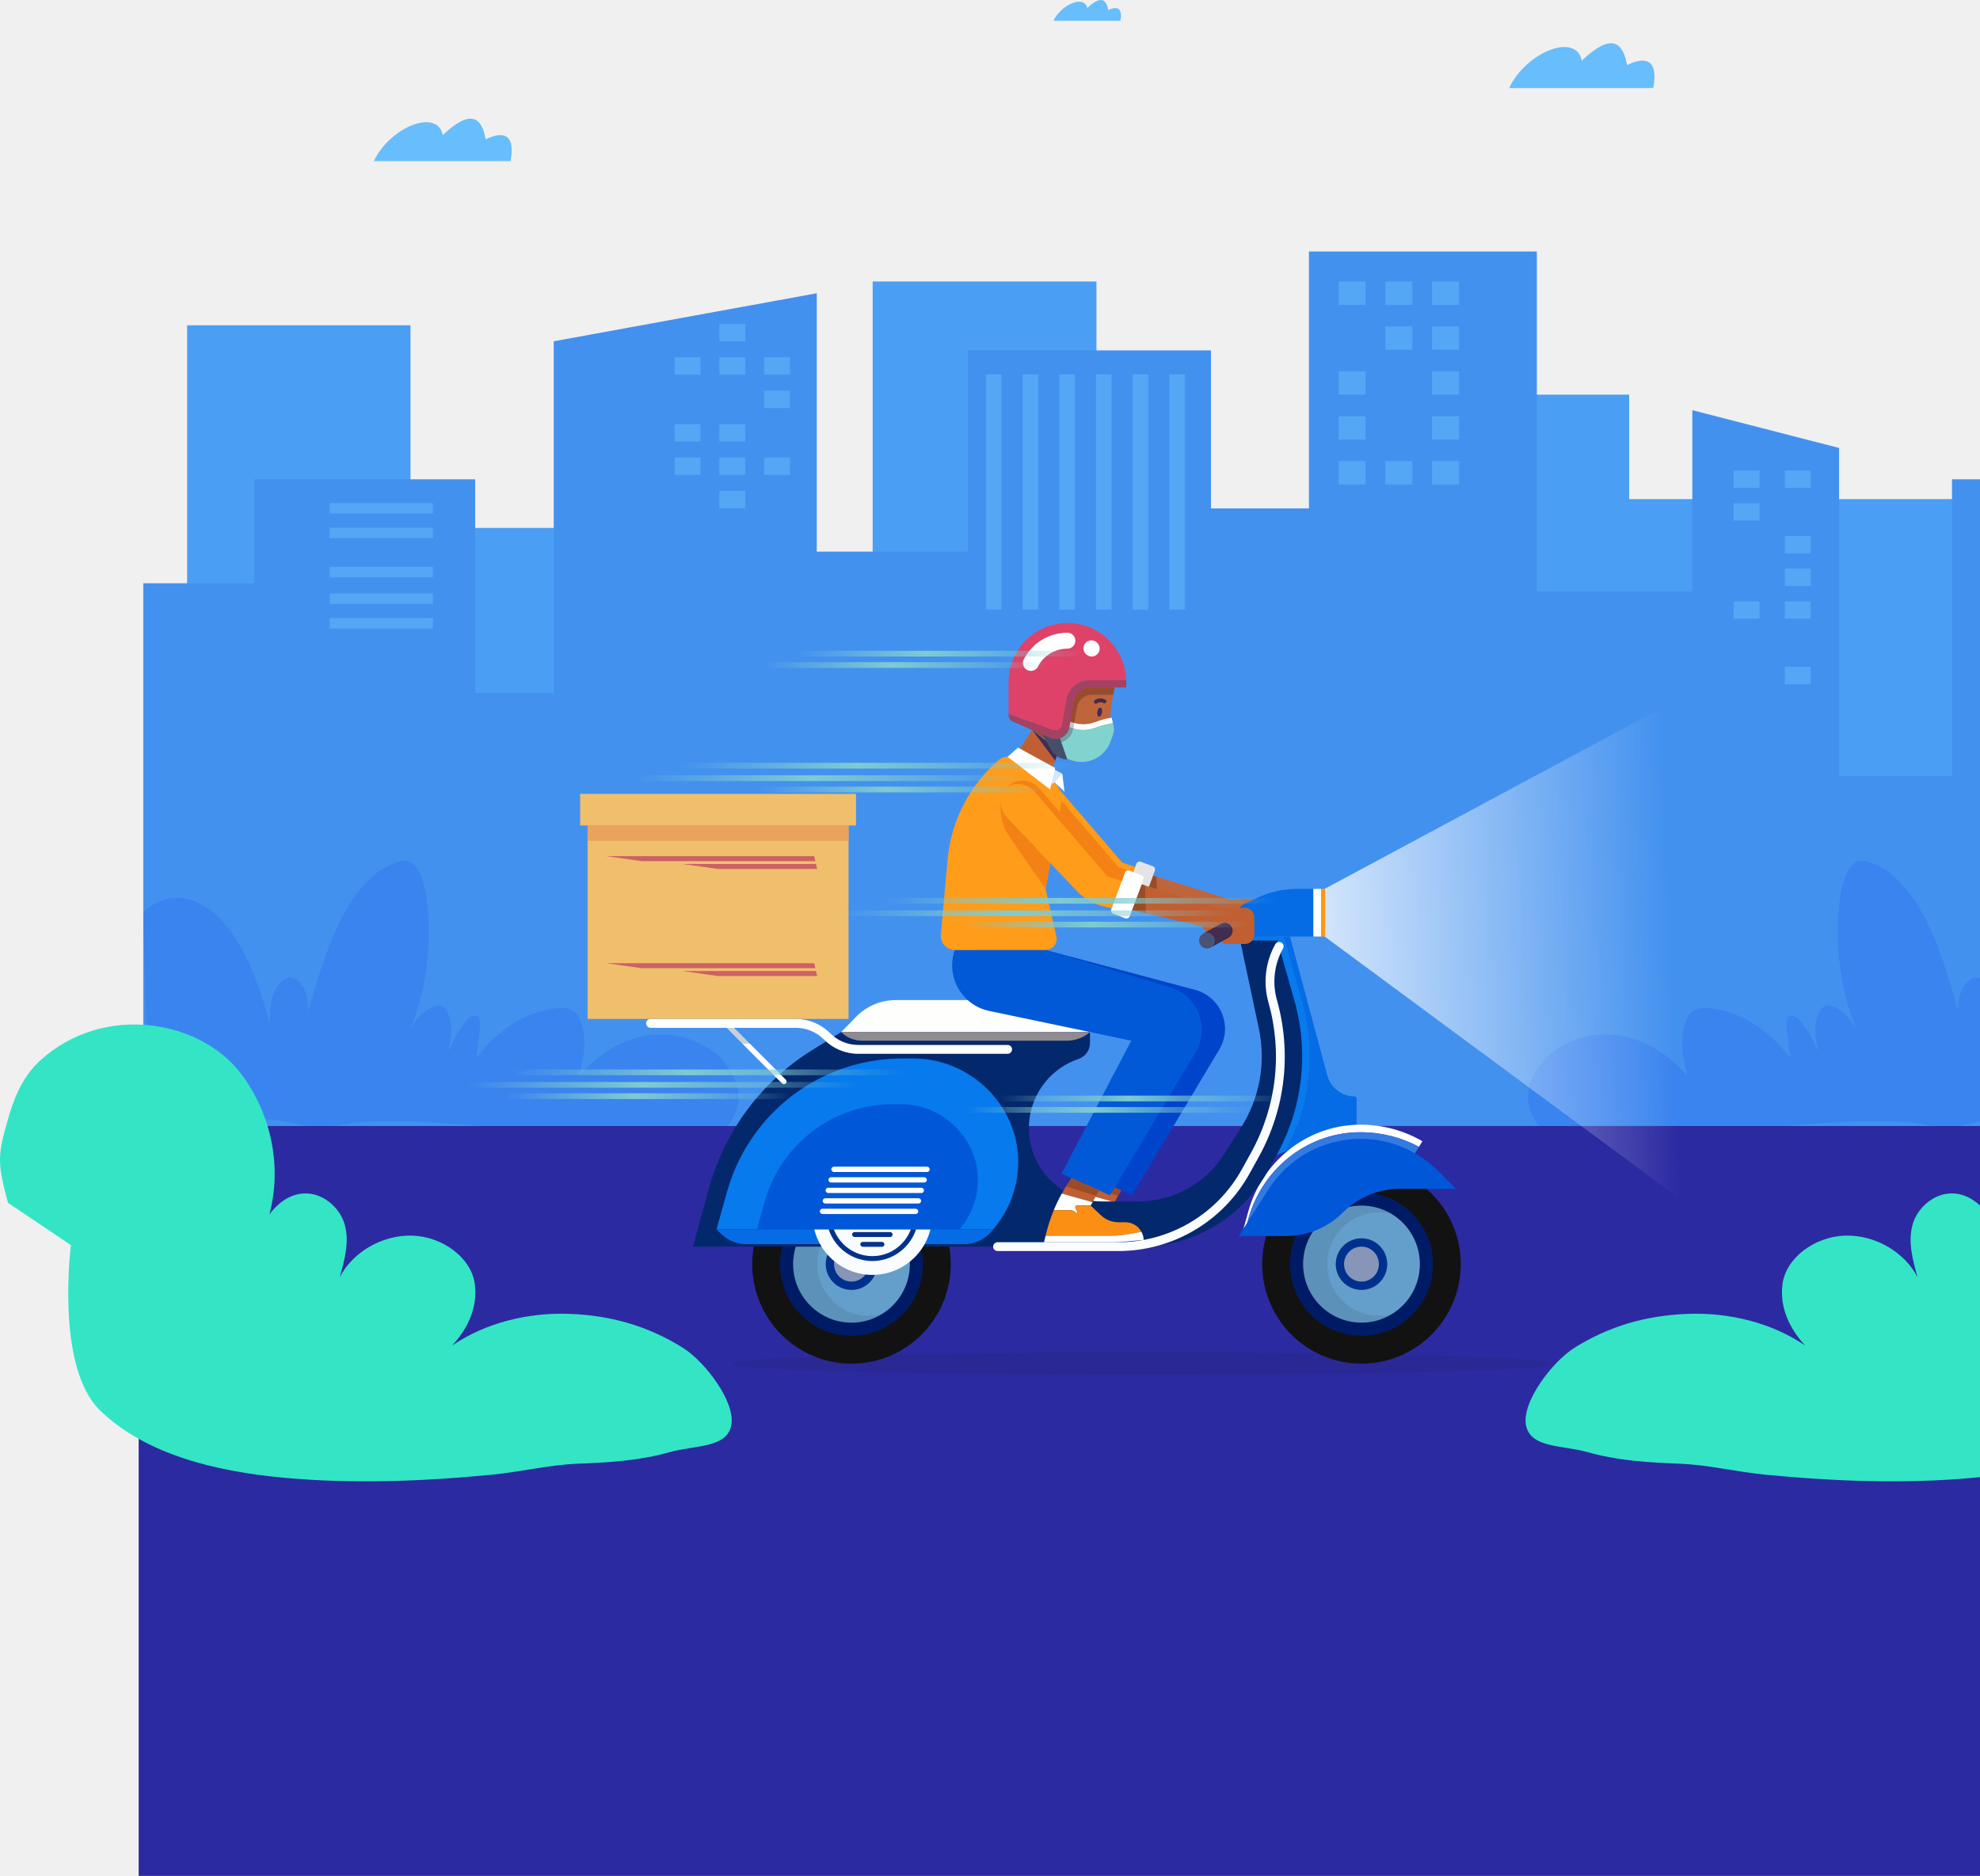
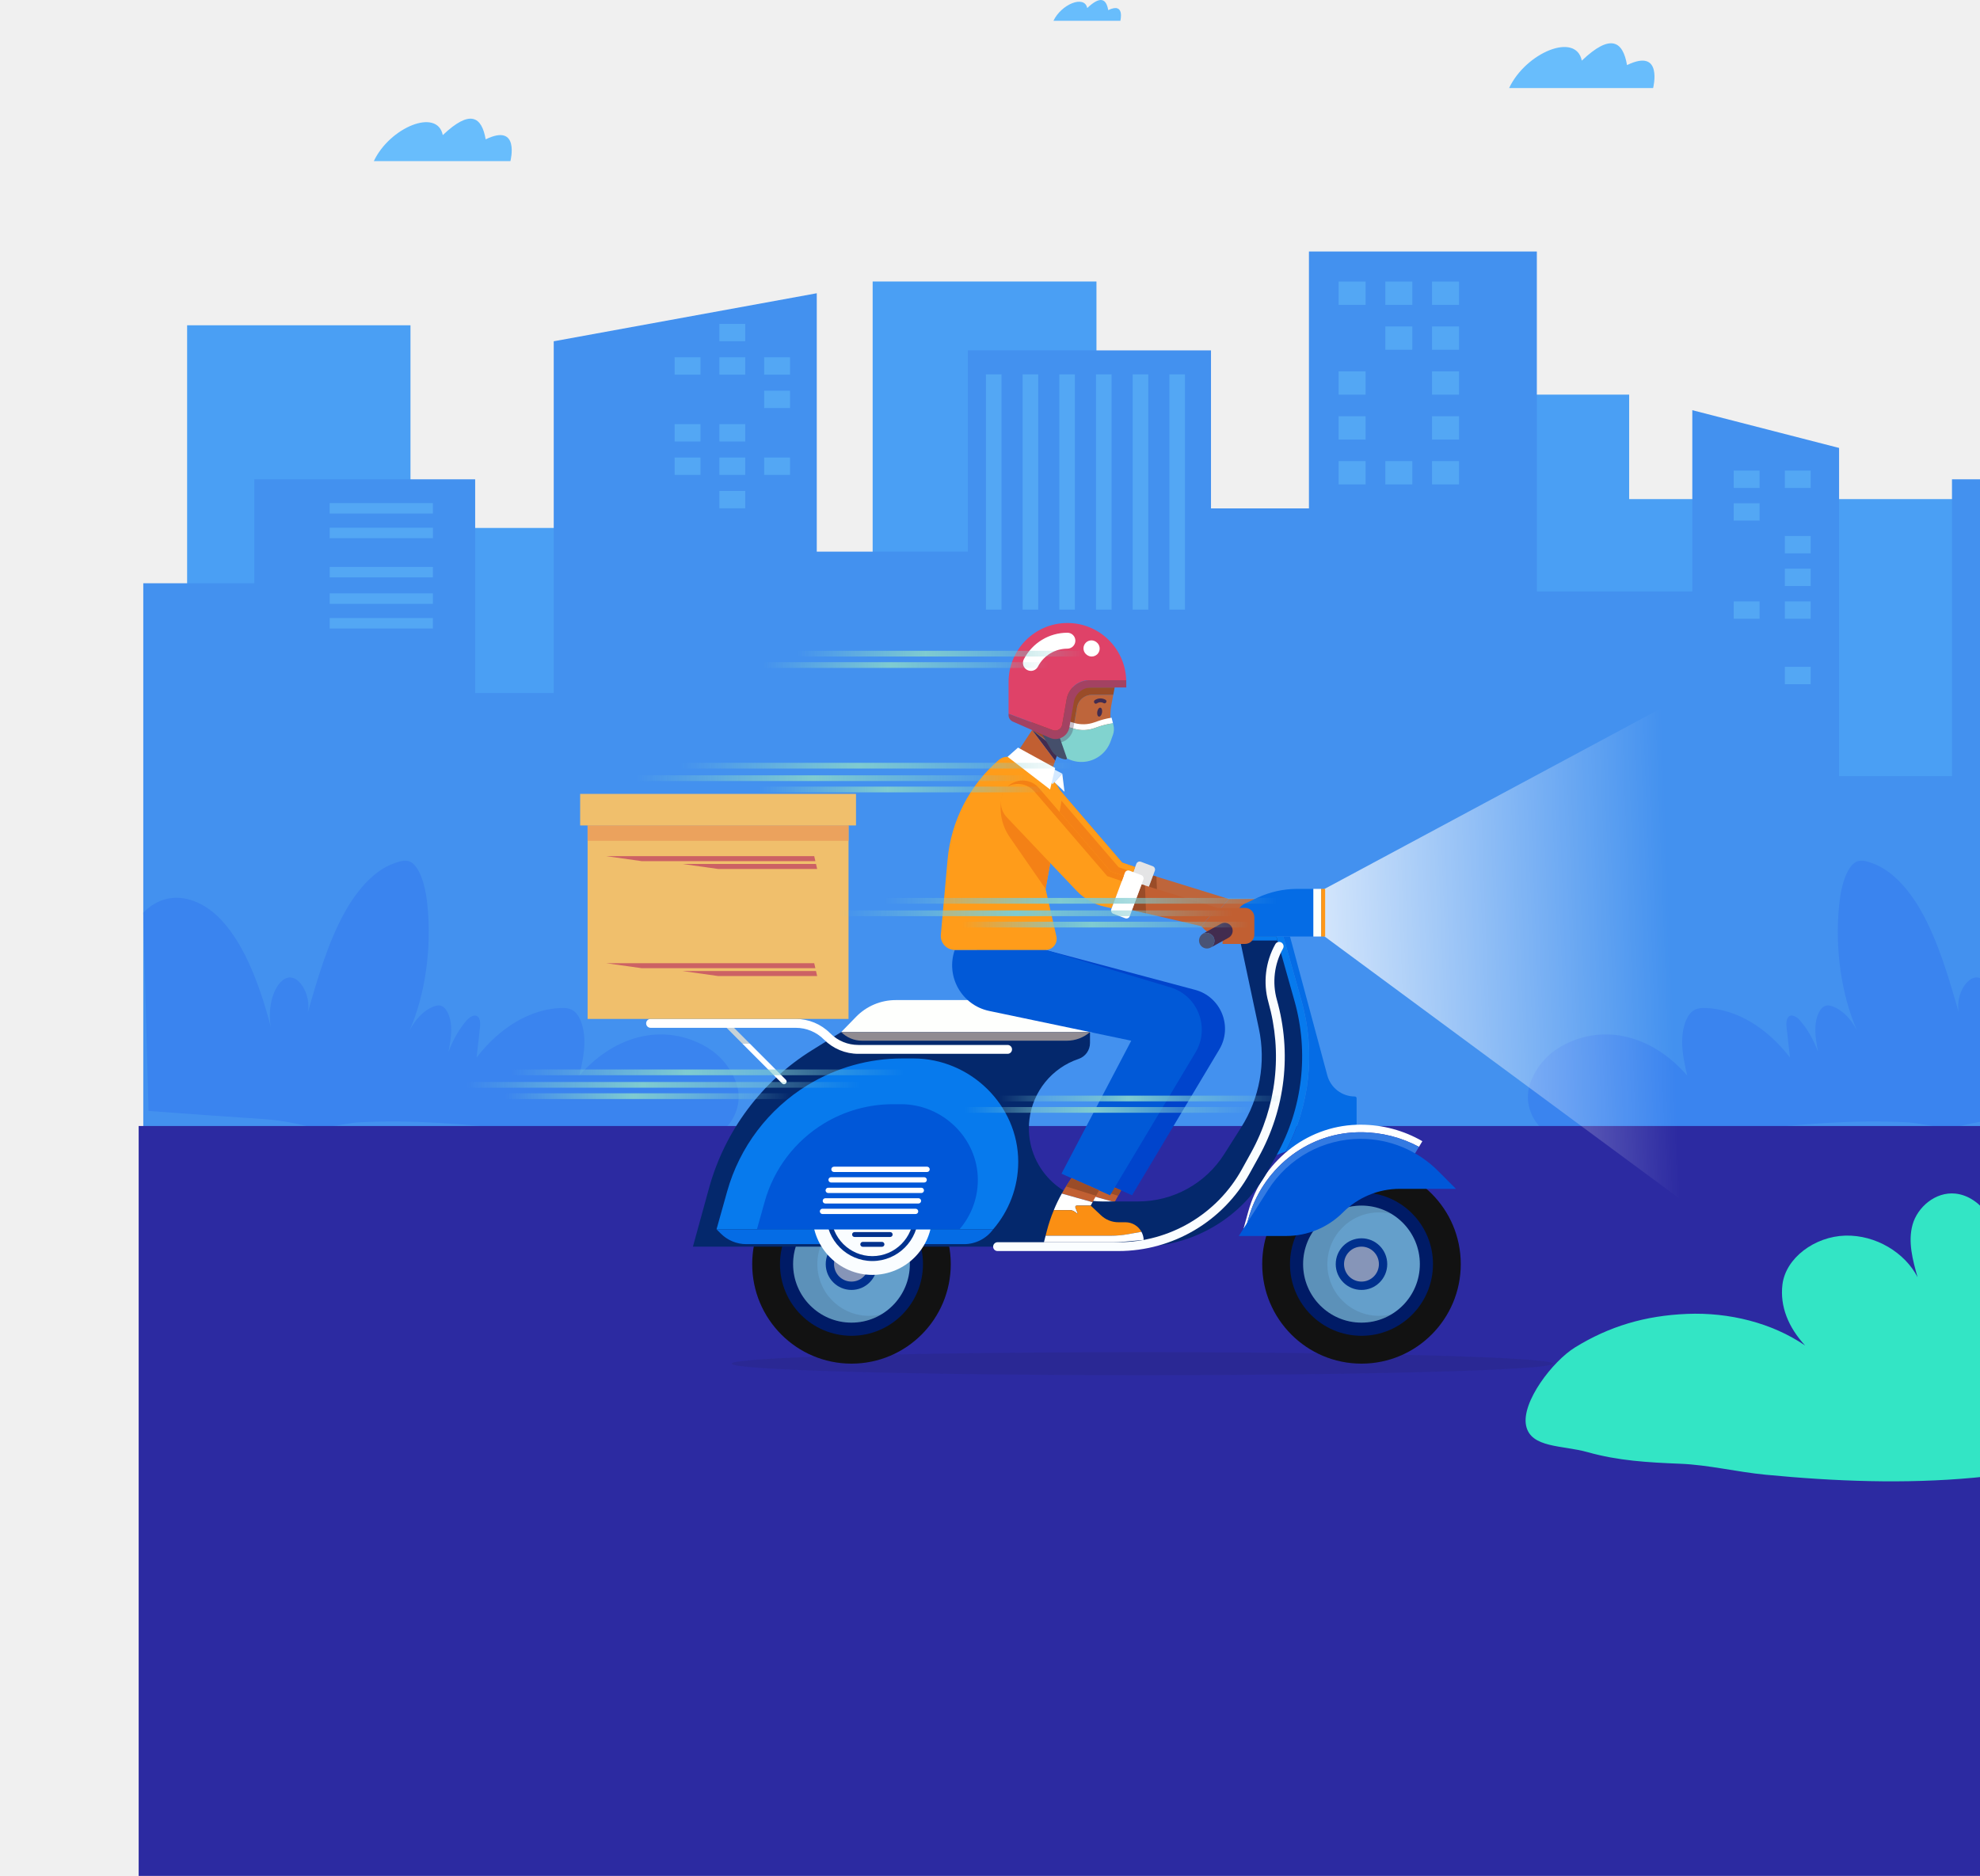
<svg xmlns="http://www.w3.org/2000/svg" width="858" height="813" viewBox="0 0 858 813" fill="none">
  <path d="M81.088 140.972H177.874V347.803H81.088V140.972ZM165.115 228.806H292.347V390.283H165.115V228.806ZM705.97 216.307V171.027H594.009V354.936H700.873V437H873.088V216.307H705.97ZM378.152 333.611H475.13V122H378.152V333.611Z" fill="#4A9FF4" />
  <path d="M845.859 207.736V336.349H796.936V194.132L733.334 177.774V256.322H665.966V109H567.206V220.34H524.762V151.864H419.396V239.081H353.932V127.092L239.949 147.907V300.335H205.909V207.736H110.202V252.77H62.088V490H927.088V279.062V207.736H845.859Z" fill="#4391EF" />
  <path d="M342.334 154.849H331.129V162.367H342.334V154.849Z" fill="#53A7F4" />
  <path d="M342.334 169.331H331.129V176.849H342.334V169.331Z" fill="#53A7F4" />
  <path d="M342.334 198.295H331.129V205.812H342.334V198.295Z" fill="#53A7F4" />
  <path d="M322.944 140.367H311.739V147.884H322.944V140.367Z" fill="#53A7F4" />
  <path d="M322.944 154.849H311.739V162.367H322.944V154.849Z" fill="#53A7F4" />
  <path d="M322.944 183.813H311.739V191.331H322.944V183.813Z" fill="#53A7F4" />
  <path d="M784.635 203.941H773.43V211.459H784.635V203.941Z" fill="#53A7F4" />
  <path d="M784.635 232.299H773.43V239.817H784.635V232.299Z" fill="#53A7F4" />
  <path d="M784.635 246.473H773.43V253.99H784.635V246.473Z" fill="#53A7F4" />
  <path d="M784.635 260.647H773.43V268.164H784.635V260.647Z" fill="#53A7F4" />
  <path d="M784.635 289.004H773.43V296.522H784.635V289.004Z" fill="#53A7F4" />
  <path d="M762.48 203.941H751.275V211.459H762.48V203.941Z" fill="#53A7F4" />
  <path d="M762.48 218.115H751.275V225.632H762.48V218.115Z" fill="#53A7F4" />
  <path d="M762.48 260.647H751.275V268.164H762.48V260.647Z" fill="#53A7F4" />
  <path d="M322.944 198.295H311.739V205.812H322.944V198.295Z" fill="#53A7F4" />
  <path d="M322.944 212.777H311.739V220.295H322.944V212.777Z" fill="#53A7F4" />
  <path d="M303.542 154.849H292.337V162.367H303.542V154.849Z" fill="#53A7F4" />
  <path d="M303.542 183.813H292.337V191.331H303.542V183.813Z" fill="#53A7F4" />
  <path d="M303.542 198.295H292.337V205.812H303.542V198.295Z" fill="#53A7F4" />
  <path d="M632.241 122.025H620.557V132.127H632.241V122.025Z" fill="#53A7F4" />
  <path d="M632.241 141.484H620.557V151.585H632.241V141.484Z" fill="#53A7F4" />
  <path d="M632.241 160.931H620.557V171.032H632.241V160.931Z" fill="#53A7F4" />
  <path d="M632.241 180.389H620.557V190.491H632.241V180.389Z" fill="#53A7F4" />
  <path d="M632.241 199.837H620.557V209.938H632.241V199.837Z" fill="#53A7F4" />
  <path d="M611.999 122.025H600.316V132.127H611.999V122.025Z" fill="#53A7F4" />
  <path d="M611.999 141.484H600.316V151.585H611.999V141.484Z" fill="#53A7F4" />
  <path d="M611.999 199.837H600.316V209.938H611.999V199.837Z" fill="#53A7F4" />
  <path d="M591.758 122.025H580.075V132.127H591.758V122.025Z" fill="#53A7F4" />
  <path d="M591.758 160.931H580.075V171.032H591.758V160.931Z" fill="#53A7F4" />
  <path d="M591.758 180.389H580.075V190.491H591.758V180.389Z" fill="#53A7F4" />
  <path d="M591.758 199.837H580.075V209.938H591.758V199.837Z" fill="#53A7F4" />
  <path d="M433.973 162.25H427.233V264.198H433.973V162.25Z" fill="#53A7F4" />
  <path d="M449.888 162.25H443.137V264.198H449.888V162.25Z" fill="#53A7F4" />
  <path d="M187.596 222.565V218.036H142.861V222.565H187.596Z" fill="#53A7F4" />
  <path d="M187.6 233.245V228.715H142.865V233.245H187.6Z" fill="#53A7F4" />
  <path d="M187.595 261.704V257.174H142.86V261.704H187.595Z" fill="#53A7F4" />
  <path d="M187.603 250.228V245.699H142.867V250.228H187.603Z" fill="#53A7F4" />
  <path d="M187.599 272.383V267.854H142.864V272.383H187.599Z" fill="#53A7F4" />
  <path d="M465.77 162.25H459.03V264.198H465.77V162.25Z" fill="#53A7F4" />
  <path d="M481.675 162.25H474.935V264.198H481.675V162.25Z" fill="#53A7F4" />
  <path d="M497.578 162.25H490.838V264.198H497.578V162.25Z" fill="#53A7F4" />
  <path d="M513.482 162.25H506.742V264.198H513.482V162.25Z" fill="#53A7F4" />
  <path d="M920.087 395.574C909.948 385.03 895.844 388.175 885.885 399.124C875.915 410.073 869.464 427.397 864.798 445.137C866.488 436.512 863.373 425.606 857.783 423.815C852.192 422.034 846.4 432.802 849.301 440.584C844.71 424.444 839.969 408.047 832.508 394.859C826.971 385.062 819.669 377.087 811.485 374.177C807.744 372.844 804.545 371.736 801.547 376.192C798.848 380.2 797.551 386.49 796.977 392.119C795.043 410.904 797.849 430.808 804.64 446.512C802.026 441.437 798.337 437.77 794.32 436.224C793.172 435.787 791.971 435.52 790.823 435.979C788.464 436.928 786.965 440.819 786.699 444.646C786.433 448.473 787.156 452.29 787.868 455.968C785.849 450.552 783.128 445.819 779.908 442.141C778.186 440.179 775.305 438.911 774.349 441.896C773.966 443.1 774.104 444.529 774.253 445.862C774.721 450.019 775.189 454.177 775.656 458.324C765.442 445.105 752.433 437.429 739.253 436.864C737.213 436.778 735.087 436.885 733.28 438.367C730.41 440.723 728.965 446.139 728.933 451.256C728.901 456.373 730.017 461.32 731.123 466.128C716.646 449.572 697.345 444.092 680.137 451.65C674.356 454.188 668.627 458.335 664.769 465.606C663.44 468.111 662.324 471.075 662.122 474.337C661.708 480.926 665.077 486.704 668.776 489.774C674.749 494.721 681.764 495.03 688.502 494.998C734.534 494.785 780.354 483.9 826.429 486.405C833.635 486.8 841.936 489.849 849.046 488.09C855.572 486.48 861.769 485.393 868.465 484.955C884.918 483.879 901.371 482.717 917.813 481.469" fill="#3A84EF" />
  <path d="M62.088 395.574C72.228 385.03 86.332 388.175 96.29 399.124C106.26 410.073 112.712 427.397 117.378 445.137C115.688 436.512 118.802 425.606 124.392 423.815C129.983 422.034 135.776 432.802 132.874 440.584C137.465 424.444 142.206 408.047 149.667 394.859C155.205 385.062 162.506 377.087 170.69 374.177C174.432 372.844 177.631 371.736 180.628 376.192C183.328 380.2 184.624 386.49 185.198 392.119C187.133 410.904 184.327 430.808 177.535 446.512C180.15 441.437 183.838 437.77 187.855 436.224C189.003 435.787 190.204 435.52 191.352 435.979C193.712 436.928 195.21 440.819 195.476 444.646C195.742 448.473 195.019 452.29 194.307 455.968C196.326 450.552 199.047 445.819 202.268 442.141C203.99 440.179 206.87 438.911 207.826 441.896C208.209 443.1 208.071 444.529 207.922 445.862C207.454 450.019 206.987 454.177 206.519 458.324C216.733 445.105 229.742 437.429 242.922 436.864C244.963 436.778 247.088 436.885 248.895 438.367C251.765 440.723 253.21 446.139 253.242 451.256C253.274 456.373 252.158 461.32 251.053 466.128C265.529 449.572 284.83 444.092 302.038 451.65C307.82 454.188 313.549 458.335 317.407 465.606C318.735 468.111 319.851 471.075 320.053 474.337C320.468 480.926 317.098 486.704 313.4 489.774C307.427 494.721 300.412 495.03 293.673 494.998C247.641 494.785 201.821 483.9 155.747 486.405C148.54 486.8 140.24 489.849 133.129 488.09C126.603 486.48 120.407 485.393 113.711 484.955C97.258 483.879 80.805 482.717 64.362 481.469" fill="#3A84EF" />
  <path d="M925.088 488H60.088V813H925.088V488Z" fill="#2C2AA1" />
  <path d="M974.738 521.272C979.2 503.406 979.391 500.923 974.175 483.215C971.657 474.668 967.854 466.131 960.896 459.75C933.083 434.245 890.673 442.232 873.388 465.772C860.417 483.427 855.987 505.762 861.405 526.227C858.101 521.843 853.267 517.891 847.318 517.289C838.606 516.401 830.851 523.279 828.779 530.76C826.708 538.24 828.833 546.069 830.947 553.539C825.529 542.931 812.855 535.144 799.617 535.504C786.38 535.874 773.791 545.171 772.389 556.73C771.252 566.101 774.917 575.219 782.226 583.133C767.874 573.307 749.272 568.69 731.084 569.429C712.896 570.169 697.343 574.786 682.459 583.988C672.824 589.947 659.236 607.634 661.297 617.808C663.294 627.666 677.105 626.282 687.962 629.346C701.284 633.107 714.277 633.815 728.099 634.375C740.284 634.861 752.671 637.925 764.995 639.119C794.996 642.014 825.348 643.208 855.424 640.419C884.586 637.714 915.065 630.392 934.751 611.332C954.341 592.356 959.546 562.932 947.425 539.635" fill="#33E5C5" />
-   <path d="M3.437 521.272C-1.254 503.418 -1.217 500.923 4 483.215C6.517 474.668 10.321 466.131 17.279 459.75C45.092 434.245 87.502 442.232 104.787 465.772C117.758 483.427 122.188 505.762 116.77 526.227C120.074 521.843 124.908 517.891 130.857 517.289C139.569 516.401 147.324 523.279 149.395 530.76C151.467 538.24 149.342 546.069 147.228 553.539C152.646 542.931 165.32 535.145 178.557 535.504C191.795 535.874 204.384 545.171 205.786 556.73C206.923 566.101 203.257 575.219 195.948 583.133C210.301 573.307 228.903 568.69 247.091 569.429C265.279 570.169 280.832 574.786 295.715 583.988C305.351 589.947 318.939 607.634 316.878 617.808C314.881 627.666 301.07 626.282 290.212 629.346C276.89 633.107 263.898 633.815 250.076 634.375C237.891 634.861 225.504 637.925 213.18 639.119C183.179 642.014 152.827 643.208 122.751 640.419C93.589 637.714 63.11 630.392 43.424 611.332C23.834 592.356 30.75 539.635 30.75 539.635" fill="#33E5C5" />
  <path d="M744 294L573.5 385.5V405.5L738 527L744 294Z" fill="url(#paint0_linear_1_31)" />
  <ellipse cx="495" cy="591" rx="178" ry="5" fill="#1F1F1F" fill-opacity="0.09" />
  <path d="M532.457 389.616H544.463C546.702 389.616 548.508 391.436 548.508 393.671V401.195C548.508 403.44 546.693 405.25 544.463 405.25H534.746V402.258C531.821 402.258 529.006 401.093 526.937 399.019L525.479 397.557L532.457 389.616Z" fill="#BE653B" />
  <path d="M532.457 389.616L525.479 397.548L495.506 390.568L499.652 379.448L532.457 389.616Z" fill="#BE653B" />
  <path d="M499.652 379.448L501.119 379.899L501.585 391.98L495.506 390.568L499.652 379.448Z" fill="#9A4C28" />
  <path d="M442.259 336.439C446.21 333.328 451.908 333.889 455.189 337.698L486.281 373.863L491.902 375.759L486.679 389.761L483.729 389.123C479.065 388.111 474.809 385.714 471.519 382.245L441.25 350.356C437.426 346.335 437.892 339.874 442.259 336.439Z" fill="#F48116" />
  <path d="M486.51 390.211L486.68 389.769L491.903 375.767L492.42 374.382C492.717 373.591 493.598 373.183 494.387 373.48L499.525 375.41C500.314 375.708 500.721 376.592 500.424 377.383L500.008 378.505L495.125 391.597L494.523 393.212C494.226 394.003 493.344 394.411 492.556 394.114L487.417 392.184C486.62 391.886 486.213 391.002 486.51 390.211Z" fill="#E4E4E5" />
  <path d="M453.222 339.211C450.33 335.844 445.497 334.943 441.597 337.026C441.809 336.822 442.03 336.626 442.267 336.439C446.218 333.328 451.916 333.889 455.197 337.698L486.289 373.863L491.911 375.759L491.072 378.003L484.763 375.869L453.222 339.211Z" fill="#FF9C1A" />
  <path d="M453.078 411.695L517.882 428.987C529.083 431.979 534.314 444.893 528.345 454.865L490.572 518.023L469.535 508.663L499.763 451.031L438.206 438.134C426.302 435.635 419.281 423.223 423.275 411.703H453.078V411.695Z" fill="#0044CC" />
  <path d="M472.266 512.973L473.843 510.576L485.798 515.889L482.983 521.024L469.663 517.275C470.477 515.813 471.341 514.376 472.266 512.973Z" fill="#C15F32" />
  <path d="M475.555 523.311L476.666 526.15L475.182 525.105C474.597 524.688 473.894 524.467 473.173 524.467H466.195C467.212 522.002 468.365 519.604 469.671 517.275L482.991 521.024L482.177 522.495H476.107C475.683 522.495 475.394 522.92 475.555 523.311Z" fill="white" />
  <path d="M490.869 535.553H462.634L463.151 533.555C463.948 530.452 464.974 527.426 466.195 524.476H473.173C473.894 524.476 474.598 524.697 475.183 525.113L476.666 526.159L475.556 523.319C475.403 522.928 475.691 522.503 476.115 522.503H482.186L486.671 526.729C488.706 528.641 491.386 529.713 494.175 529.713H497.236C500.229 529.713 502.841 531.387 504.189 533.861L498.364 534.898C495.88 535.332 493.378 535.553 490.869 535.553Z" fill="#422C4F" />
  <path d="M490.868 535.553C493.378 535.553 495.879 535.332 498.355 534.89L504.18 533.853C504.748 534.898 505.096 536.097 505.147 537.364L496.252 538.172C494.845 538.299 493.437 538.367 492.021 538.367H461.921L462.642 535.553H490.868Z" fill="white" />
  <path d="M473.843 510.576L485.798 515.889L484.501 518.244L471.494 514.18L473.843 510.576Z" fill="#9A4C28" />
  <path d="M553.069 405.871H556.13L564.007 433.799C570.171 455.664 567.67 479.044 557.08 499.082L553.239 500.535L553.069 405.871Z" fill="#077AED" />
  <path d="M564.007 433.807L556.13 405.88H558.996L575.157 466.028C576.615 471.443 581.508 475.209 587.104 475.209C587.528 475.209 587.867 475.549 587.867 475.975V487.452L557.072 499.09C567.67 479.052 570.171 455.664 564.007 433.807Z" fill="#056CE5" />
  <path d="M589.978 590.991C613.738 590.991 633 571.679 633 547.855C633 524.031 613.738 504.718 589.978 504.718C566.218 504.718 546.956 524.031 546.956 547.855C546.956 571.679 566.218 590.991 589.978 590.991Z" fill="#121212" />
  <path d="M589.978 578.919C607.089 578.919 620.96 565.011 620.96 547.855C620.96 530.698 607.089 516.79 589.978 516.79C572.867 516.79 558.996 530.698 558.996 547.855C558.996 565.011 572.867 578.919 589.978 578.919Z" fill="#001B66" />
  <path d="M589.978 573.215C603.947 573.215 615.271 561.861 615.271 547.855C615.271 533.849 603.947 522.495 589.978 522.495C576.009 522.495 564.686 533.849 564.686 547.855C564.686 561.861 576.009 573.215 589.978 573.215Z" fill="#649FCB" />
  <path d="M589.978 522.495C594.752 522.495 599.22 523.821 603.036 526.133C601.28 525.691 599.432 525.445 597.541 525.445C585.196 525.445 575.191 535.477 575.191 547.855C575.191 560.233 585.196 570.265 597.541 570.265C599.441 570.265 601.28 570.027 603.036 569.576C599.229 571.88 594.76 573.215 589.978 573.215C576.005 573.215 564.686 561.857 564.686 547.855C564.677 533.853 576.005 522.495 589.978 522.495Z" fill="#171819" fill-opacity="0.1" />
  <path d="M589.978 559.043C596.141 559.043 601.136 554.034 601.136 547.855C601.136 541.676 596.141 536.667 589.978 536.667C583.816 536.667 578.82 541.676 578.82 547.855C578.82 554.034 583.816 559.043 589.978 559.043Z" fill="#00308D" />
  <path d="M595.313 553.211C598.264 550.253 598.264 545.456 595.313 542.498C592.363 539.54 587.58 539.54 584.63 542.498C581.679 545.456 581.679 550.253 584.63 553.211C587.58 556.169 592.363 556.169 595.313 553.211Z" fill="#8695B8" />
  <path d="M368.976 590.991C392.736 590.991 411.998 571.679 411.998 547.855C411.998 524.031 392.736 504.718 368.976 504.718C345.216 504.718 325.954 524.031 325.954 547.855C325.954 571.679 345.216 590.991 368.976 590.991Z" fill="#121212" />
  <path d="M368.976 578.919C386.087 578.919 399.958 565.011 399.958 547.855C399.958 530.698 386.087 516.79 368.976 516.79C351.865 516.79 337.994 530.698 337.994 547.855C337.994 565.011 351.865 578.919 368.976 578.919Z" fill="#001B66" />
  <path d="M368.976 573.215C382.945 573.215 394.269 561.861 394.269 547.855C394.269 533.849 382.945 522.495 368.976 522.495C355.007 522.495 343.684 533.849 343.684 547.855C343.684 561.861 355.007 573.215 368.976 573.215Z" fill="#649FCB" />
  <path d="M368.976 522.495C373.75 522.495 378.218 523.821 382.034 526.133C380.278 525.691 378.43 525.445 376.539 525.445C364.194 525.445 354.189 535.477 354.189 547.855C354.189 560.233 364.194 570.265 376.539 570.265C378.439 570.265 380.278 570.027 382.034 569.576C378.227 571.88 373.758 573.215 368.976 573.215C355.003 573.215 343.684 561.857 343.684 547.855C343.675 533.853 355.003 522.495 368.976 522.495Z" fill="#171819" fill-opacity="0.1" />
  <path d="M368.976 559.043C375.139 559.043 380.134 554.034 380.134 547.855C380.134 541.676 375.139 536.667 368.976 536.667C362.814 536.667 357.818 541.676 357.818 547.855C357.818 554.034 362.814 559.043 368.976 559.043Z" fill="#00308D" />
  <path d="M374.313 553.209C377.263 550.251 377.263 545.455 374.313 542.497C371.363 539.539 366.579 539.539 363.629 542.497C360.679 545.455 360.679 550.251 363.629 553.209C366.579 556.167 371.363 556.167 374.313 553.209Z" fill="#8695B8" />
  <path d="M587.901 490.725C565.737 491.422 546.786 506.98 540.894 528.403L539.935 531.889L538.893 532.399L540.894 525.139C546.786 503.707 565.745 488.157 587.901 487.46C588.469 487.443 589.045 487.435 589.622 487.435C599.161 487.435 608.309 489.926 616.356 494.584L614.889 497.033C607.207 492.901 598.584 490.699 589.622 490.699C589.045 490.691 588.477 490.699 587.901 490.725Z" fill="white" />
  <path d="M583.856 510.244L539.936 531.889L540.894 528.403C546.786 506.971 565.745 491.422 587.901 490.725C588.469 490.708 589.045 490.699 589.622 490.699C598.584 490.699 607.207 492.901 614.889 497.033L607.004 510.244H583.856Z" fill="#337AE2" />
  <path d="M536.815 535.664H557.343C566.568 535.664 575.42 531.991 581.949 525.445C588.477 518.899 597.329 515.226 606.554 515.226H630.897L623.198 507.507C614.296 498.58 602.222 493.564 589.63 493.564C573.41 493.564 558.318 501.862 549.593 515.575L536.815 535.664Z" fill="#0057D8" />
  <path d="M553.07 405.871L560.947 433.799C567.263 456.192 564.491 480.183 553.239 500.535L549.305 507.651C538.172 527.783 517.026 540.28 494.065 540.28H300.271L307.216 515.013C314.067 490.087 330.049 468.68 351.976 455.078L364.525 447.29H472.334V452.009C472.334 455.146 470.341 457.934 467.373 458.929C455.842 462.823 447.558 473.016 446.083 485.131C443.777 504.03 458.488 520.692 477.48 520.692H493.243C508.352 520.692 522.418 512.948 530.516 500.153L537.825 488.616C545.888 475.89 548.644 460.502 545.506 445.76L537.019 405.871H553.07Z" fill="#04286C" />
  <path d="M364.524 447.291H481.041V433.425H388.13C381.669 433.425 375.479 436.043 370.968 440.676L364.524 447.291Z" fill="#FEFFFD" />
  <path d="M432.271 542.193H484.585C508.233 542.193 530.041 529.313 541.496 508.578L545.43 501.462C557.004 480.523 559.802 456.311 553.307 433.28C551.221 425.867 552.188 417.773 555.969 411.074C556.486 410.156 556.164 408.983 555.248 408.464C554.324 407.945 553.163 408.269 552.645 409.187C548.364 416.779 547.27 425.935 549.635 434.326C555.85 456.379 553.18 479.562 542.098 499.609L538.163 506.725C527.378 526.244 506.851 538.367 484.594 538.367H432.279C431.219 538.367 430.363 539.226 430.363 540.288C430.354 541.343 431.211 542.193 432.271 542.193Z" fill="#FAFDFF" />
  <path d="M430.371 532.773H310.505L312.337 534.61C315.271 537.551 319.247 539.2 323.393 539.2H417.746C422.74 539.2 427.429 536.811 430.371 532.773Z" fill="#056CE5" />
  <path d="M378.023 552.522C392.343 552.522 403.951 540.883 403.951 526.525C403.951 512.166 392.343 500.527 378.023 500.527C363.703 500.527 352.094 512.166 352.094 526.525C352.094 540.883 363.703 552.522 378.023 552.522Z" fill="#FAFDFF" />
  <path d="M358.081 526.525C358.081 515.498 367.026 506.529 378.023 506.529C389.02 506.529 397.965 515.498 397.965 526.525C397.965 537.551 389.02 546.52 378.023 546.52C367.026 546.52 358.081 537.551 358.081 526.525ZM360.2 526.525C360.2 536.378 368.196 544.395 378.023 544.395C387.85 544.395 395.846 536.378 395.846 526.525C395.846 516.671 387.85 508.654 378.023 508.654C368.196 508.663 360.2 516.671 360.2 526.525Z" fill="#01328E" />
  <path d="M365.075 527.587H390.97C391.555 527.587 392.03 527.111 392.03 526.525C392.03 525.938 391.555 525.462 390.97 525.462H365.075C364.49 525.462 364.016 525.938 364.016 526.525C364.016 527.111 364.49 527.587 365.075 527.587Z" fill="#495375" />
  <path d="M367.305 523.337H388.749C389.334 523.337 389.808 522.86 389.808 522.274C389.808 521.687 389.334 521.211 388.749 521.211H367.305C366.72 521.211 366.246 521.687 366.246 522.274C366.246 522.86 366.72 523.337 367.305 523.337Z" fill="#495375" />
  <path d="M370.299 519.086H385.747C386.332 519.086 386.807 518.61 386.807 518.023C386.807 517.436 386.332 516.96 385.747 516.96H370.299C369.714 516.96 369.239 517.436 369.239 518.023C369.239 518.601 369.714 519.086 370.299 519.086Z" fill="#495375" />
  <path d="M373.86 514.827H382.186C382.771 514.827 383.246 514.35 383.246 513.764C383.246 513.177 382.771 512.701 382.186 512.701H373.86C373.275 512.701 372.8 513.177 372.8 513.764C372.8 514.35 373.275 514.827 373.86 514.827Z" fill="#495375" />
  <path d="M367.305 531.847H388.749C389.334 531.847 389.808 531.37 389.808 530.784C389.808 530.197 389.334 529.721 388.749 529.721H367.305C366.72 529.721 366.246 530.197 366.246 530.784C366.246 531.37 366.72 531.847 367.305 531.847Z" fill="#495375" />
  <path d="M370.299 536.097H385.747C386.332 536.097 386.807 535.621 386.807 535.035C386.807 534.448 386.332 533.972 385.747 533.972H370.299C369.714 533.972 369.239 534.448 369.239 535.035C369.239 535.621 369.714 536.097 370.299 536.097Z" fill="#01328E" />
  <path d="M373.86 540.348H382.186C382.771 540.348 383.246 539.872 383.246 539.285C383.246 538.699 382.771 538.223 382.186 538.223H373.86C373.275 538.223 372.8 538.699 372.8 539.285C372.8 539.872 373.275 540.348 373.86 540.348Z" fill="#01328E" />
  <path d="M350.043 470.219C362.379 462.704 376.539 458.725 390.97 458.725H395.812C420.4 458.725 441.25 478.891 441.233 503.545C441.225 514.716 437.129 524.926 430.372 532.765H396.558H362.744H310.497L315.093 516.374C320.494 497.109 332.983 480.616 350.043 470.219Z" fill="#077AED" />
  <path d="M356.953 486.967C365.983 481.467 376.352 478.551 386.926 478.551H390.47C408.479 478.551 423.741 493.318 423.733 511.375C423.724 519.553 420.731 527.035 415.779 532.773H391.021H366.263H328.006L331.372 520.769C335.323 506.657 344.463 494.576 356.953 486.967Z" fill="#0057D8" />
  <path d="M356.41 526.15H396.761C397.397 526.15 397.906 525.632 397.906 525.003C397.906 524.374 397.389 523.855 396.761 523.855H356.41C355.774 523.855 355.266 524.374 355.266 525.003C355.266 525.632 355.774 526.15 356.41 526.15Z" fill="white" />
  <path d="M357.648 521.594H397.999C398.635 521.594 399.144 521.075 399.144 520.446C399.144 519.808 398.627 519.298 397.999 519.298H357.648C357.012 519.298 356.503 519.817 356.503 520.446C356.503 521.084 357.012 521.594 357.648 521.594Z" fill="white" />
  <path d="M358.895 517.045H399.246C399.882 517.045 400.39 516.527 400.39 515.898C400.39 515.26 399.873 514.75 399.246 514.75H358.895C358.259 514.75 357.75 515.269 357.75 515.898C357.742 516.527 358.259 517.045 358.895 517.045Z" fill="white" />
  <path d="M360.132 512.489H400.483C401.119 512.489 401.628 511.97 401.628 511.341C401.628 510.712 401.111 510.193 400.483 510.193H360.132C359.497 510.193 358.988 510.712 358.988 511.341C358.988 511.97 359.505 512.489 360.132 512.489Z" fill="white" />
  <path d="M361.379 507.932H401.73C402.366 507.932 402.875 507.413 402.875 506.784C402.875 506.146 402.358 505.636 401.73 505.636H361.379C360.743 505.636 360.234 506.155 360.234 506.784C360.234 507.413 360.743 507.932 361.379 507.932Z" fill="white" />
  <path d="M472.334 447.29H364.524C366.907 449.679 370.146 451.031 373.521 451.031H462.354C466.017 451.023 469.561 449.696 472.334 447.29Z" fill="#908B91" />
  <path d="M537.011 405.871H559.005H569.137V385.229H562.159C556.173 385.229 550.263 386.547 544.837 389.081L539.673 391.495C536.358 393.042 534.62 396.749 535.552 400.303L537.011 405.871Z" fill="#056CE5" />
  <path d="M572.503 385.229H569.128V405.871H572.503V385.229Z" fill="#FCFFFD" />
  <path d="M574.233 385.229H572.512V405.871H574.233V385.229Z" fill="#FF9717" />
  <path d="M313.744 444.332C313.295 443.881 313.295 443.15 313.744 442.708C314.194 442.258 314.914 442.258 315.364 442.708L324.97 452.34H321.723L313.744 444.332Z" fill="#C7D2D7" />
  <path d="M324.971 452.34L340.538 467.949C340.987 468.4 340.987 469.122 340.538 469.573C340.317 469.794 340.021 469.913 339.724 469.913C339.427 469.913 339.139 469.802 338.91 469.573L321.723 452.34H324.971Z" fill="white" />
  <path d="M371.969 456.719H436.629C437.689 456.719 438.545 455.86 438.545 454.797C438.545 453.735 437.689 452.876 436.629 452.876H371.969C367.348 452.876 363.007 451.074 359.743 447.801C355.757 443.805 350.45 441.603 344.811 441.603H281.915C280.855 441.603 279.999 442.462 279.999 443.524C279.999 444.587 280.855 445.446 281.915 445.446H344.811C349.432 445.446 353.773 447.248 357.038 450.521C361.023 454.508 366.331 456.719 371.969 456.719Z" fill="white" />
  <path d="M553.069 405.871H537.01L537.375 407.614H553.561L553.069 405.871Z" fill="#077AED" />
  <path d="M254.631 441.597L367.697 441.597L367.697 357.747L254.631 357.747L254.631 441.597Z" fill="#F0BF6C" />
  <path d="M251.401 357.746L370.936 357.746L370.936 344.067L251.401 344.067L251.401 357.746Z" fill="#F0BF6C" />
  <path d="M254.631 364.394L367.697 364.394L367.697 357.745L254.631 357.745L254.631 364.394Z" fill="#EBA25D" />
  <path d="M353.596 374.441L354.104 376.6H311.167L295.787 374.441H353.596Z" fill="#CC6164" />
  <path d="M352.824 371.04L353.333 373.208H278.049L262.668 371.04H352.824Z" fill="#CC6164" />
  <path d="M353.596 420.842L354.104 423.002H311.167L295.787 420.842H353.596Z" fill="#CC6164" />
  <path d="M352.824 417.442L353.333 419.601H278.049L262.668 417.442H352.824Z" fill="#CC6164" />
  <path d="M453.078 411.695L507.123 427.89C519.078 431.469 524.462 445.395 518.044 456.124L481.016 518.023L459.98 508.663L490.207 451.031L428.651 438.134C416.746 435.635 409.726 423.223 413.719 411.703H453.078V411.695Z" fill="#0159D7" />
  <path d="M462.719 512.973L464.296 510.576L476.251 515.889L473.436 521.024L460.116 517.275C460.93 515.813 461.795 514.376 462.719 512.973Z" fill="#C15F32" />
  <path d="M466 523.311L467.111 526.151L465.627 525.105C465.042 524.688 464.338 524.467 463.618 524.467H456.64C457.657 522.002 458.81 519.604 460.116 517.275L473.436 521.024L472.631 522.495H466.56C466.136 522.495 465.848 522.92 466 523.311Z" fill="white" />
  <path d="M481.322 535.553H453.087L453.604 533.555C454.401 530.452 455.427 527.426 456.648 524.476H463.626C464.347 524.476 465.051 524.697 465.636 525.113L467.119 526.159L466.009 523.32C465.856 522.928 466.144 522.503 466.568 522.503H472.639L477.125 526.729C479.16 528.641 481.839 529.713 484.628 529.713H487.689C490.682 529.713 493.294 531.387 494.642 533.861L488.817 534.899C486.333 535.332 483.831 535.553 481.322 535.553Z" fill="#FB8F13" />
  <path d="M481.321 535.553C483.831 535.553 486.332 535.332 488.808 534.89L494.633 533.853C495.201 534.899 495.549 536.097 495.6 537.364L486.706 538.172C485.298 538.299 483.891 538.367 482.475 538.367H452.375L453.095 535.553H481.321Z" fill="white" />
  <path d="M464.296 510.576L476.251 515.889L474.954 518.244L461.938 514.18L464.296 510.576Z" fill="#9A4C28" />
  <path d="M465.076 315.815L466.712 306.505C467.263 303.394 469.959 301.116 473.114 301.116H482.423L481.592 305.536C480.99 308.733 481.05 312.023 481.762 315.203L482.169 317.005C482.339 317.77 481.762 318.501 480.982 318.501H479.1C476.692 327.224 466.119 330.947 458.776 325.285L447.228 316.393L453.358 320.686C457.86 323.849 464.118 321.247 465.076 315.815Z" fill="#BE653B" />
  <path d="M483.025 297.936L482.423 301.124H473.114C469.959 301.124 467.255 303.394 466.712 306.514L465.076 315.823C464.118 321.256 457.869 323.857 453.358 320.695L447.228 316.401V297.936H483.025Z" fill="#9A4C28" />
  <path d="M447.219 316.401L458.776 325.294L457.233 329.715L447.219 316.401Z" fill="#422C4F" />
  <path d="M439.139 328.686L447.219 316.401L457.233 329.715L454.613 337.255L439.139 328.686Z" fill="#C15F32" />
  <path d="M475.48 308.469C475.302 309.532 475.624 310.476 476.2 310.569C476.777 310.663 477.379 309.881 477.557 308.809C477.735 307.747 477.413 306.803 476.836 306.709C476.26 306.616 475.658 307.398 475.48 308.469Z" fill="#422C4F" />
  <path d="M478.218 304.72C477.26 304.176 476.183 304.253 475.276 304.856C474.377 305.451 473.546 304.006 474.436 303.411C475.835 302.484 477.616 302.45 479.066 303.275C479.99 303.802 479.151 305.247 478.218 304.72Z" fill="#422C4F" />
  <path d="M475.954 314.973L474.089 315.619C471.359 316.563 468.399 316.656 465.618 315.874L460.963 314.556L462.057 312.372L465.618 313.366C468.408 314.14 471.359 314.055 474.089 313.111L475.954 312.465C477.607 311.895 479.295 311.453 481.016 311.156L481.686 311.037L482.296 313.468L481.016 313.664C479.295 313.961 477.599 314.403 475.954 314.973Z" fill="white" />
  <path d="M460.955 314.556L465.61 315.874C468.399 316.648 471.35 316.563 474.08 315.619L475.946 314.973C477.599 314.403 479.286 313.961 481.008 313.664L482.288 313.468L482.491 314.267C482.839 315.662 482.763 317.124 482.279 318.467L481.236 321.358C479.405 326.424 474.725 329.91 469.358 330.208C466.017 330.395 462.719 329.315 460.124 327.19L456.241 324.01L460.955 314.556Z" fill="#81D3CF" />
  <path opacity="0.3" d="M465.508 313.341L465.076 315.823C464.38 319.802 460.836 322.25 457.224 322.038L462.049 312.372L465.508 313.341Z" fill="#422C4F" />
  <path d="M458.776 318.442L462.303 328.524C462.422 328.856 462.151 329.196 461.795 329.153C459.158 328.839 456.826 327.292 455.495 324.988L451.018 317.209L458.776 318.442Z" fill="#454F6B" />
  <path d="M462.219 303.037L460.277 314.08C459.946 315.968 457.988 317.09 456.199 316.427L437.045 309.319V295.573C437.053 281.452 448.466 270 462.549 270C476.378 270 487.622 281.035 488.028 294.799H472.003C467.187 294.799 463.058 298.276 462.219 303.037Z" fill="#DF4268" />
  <path d="M446.711 290.761C447.949 290.761 449.153 290.089 449.763 288.907C452.264 284.104 457.165 281.12 462.549 281.12C464.448 281.12 465.992 279.573 465.992 277.668C465.992 275.764 464.448 274.217 462.549 274.217C454.596 274.217 447.355 278.621 443.667 285.711C442.785 287.403 443.438 289.485 445.125 290.37C445.634 290.633 446.176 290.761 446.711 290.761Z" fill="white" />
  <path d="M473.08 284.529C474.14 284.529 475.191 284.036 475.861 283.118C476.98 281.579 476.65 279.42 475.115 278.297L474.954 278.178C473.411 277.065 471.257 277.422 470.155 278.978C469.044 280.525 469.4 282.684 470.943 283.789L471.053 283.866C471.664 284.317 472.376 284.529 473.08 284.529Z" fill="white" />
  <path d="M456.198 316.427C457.987 317.09 459.946 315.968 460.277 314.08L462.218 303.037C463.058 298.276 467.187 294.799 472.012 294.799H488.037C488.045 295.054 488.054 295.309 488.054 295.573V297.936H472.859C469.146 297.936 465.975 300.605 465.33 304.27L463.397 315.228C462.71 319.139 458.547 321.375 454.91 319.776L438.868 312.72C437.757 312.227 437.036 311.13 437.036 309.915V309.311L456.198 316.427Z" fill="#A34262" />
  <path d="M457.767 405.795L453.078 385.229L459.81 348.248C460.616 343.844 458.522 339.423 454.613 337.255L439.139 328.686C437.112 327.564 434.603 327.819 432.847 329.332C420.095 340.291 412.117 355.806 410.616 372.579L407.699 405.072C407.377 408.626 410.175 411.695 413.736 411.695H453.087C456.173 411.695 458.462 408.813 457.767 405.795Z" fill="#FF9C1A" />
  <path d="M434.433 344.057L434.306 344.558C432.678 350.841 433.873 357.523 437.57 362.853L453.086 385.229L456.241 367.895L434.433 344.057Z" fill="#F48116" />
  <path d="M456.063 333.081L460.319 335.283L456.063 339.891L454.613 337.255L456.063 333.081Z" fill="#D4E9FF" />
  <path d="M460.319 335.283L461.285 343.147L456.902 338.981L460.319 335.283Z" fill="white" />
  <path d="M436.629 327.989L441.14 324.002L457.233 332.826L455.037 342.152L436.629 327.989Z" fill="white" />
  <path d="M527.498 393.459H539.504C541.742 393.459 543.548 395.278 543.548 397.514V405.038C543.548 407.282 541.734 409.093 539.504 409.093H529.787V406.101C526.862 406.101 524.047 404.936 521.978 402.862L520.52 401.399L527.498 393.459Z" fill="#C15F32" />
  <path d="M527.497 393.459L520.519 401.399L490.546 394.411L494.693 383.291L527.497 393.459Z" fill="#C15F32" />
  <path d="M494.693 383.291L496.151 383.75L496.626 395.831L490.546 394.411L494.693 383.291Z" fill="#9A4C28" />
  <path d="M437.299 340.291C441.25 337.179 446.948 337.741 450.229 341.549L481.322 377.715L486.943 379.61L481.72 393.612L478.769 392.975C474.106 391.963 469.85 389.566 466.56 386.097L436.29 354.208C432.466 350.178 432.932 343.726 437.299 340.291Z" fill="#FF9C1A" />
  <path d="M481.551 394.063L481.72 393.62L486.943 379.618L487.46 378.233C487.757 377.442 488.639 377.034 489.428 377.332L494.566 379.261C495.354 379.559 495.761 380.443 495.465 381.234L495.049 382.356L490.165 395.448L489.563 397.064C489.266 397.854 488.385 398.262 487.596 397.965L482.458 396.035C481.661 395.737 481.254 394.853 481.551 394.063Z" fill="white" />
  <path d="M448.262 343.053C445.371 339.687 440.538 338.786 436.638 340.869C436.85 340.665 437.07 340.469 437.308 340.282C441.259 337.17 446.957 337.732 450.238 341.54L481.33 377.706L486.951 379.601L486.112 381.846L479.804 379.712L448.262 343.053Z" fill="#F48114" />
  <path d="M525.844 406.084C524.928 404.409 522.842 403.797 521.172 404.715L521.164 404.723C521.231 404.681 521.291 404.621 521.367 404.587L529.066 400.362C530.736 399.444 532.822 400.056 533.738 401.731C534.653 403.406 534.043 405.497 532.373 406.415L524.691 410.641C526.183 409.663 526.717 407.682 525.844 406.084Z" fill="#422C4F" />
  <path d="M523.021 411.066C521.808 411.066 520.621 410.419 520.002 409.272C519.129 407.673 519.663 405.701 521.164 404.723L521.172 404.715C522.843 403.797 524.928 404.409 525.844 406.084C526.717 407.682 526.183 409.654 524.683 410.632L524.674 410.641C524.148 410.93 523.58 411.066 523.021 411.066Z" fill="#495375" />
  <path d="M343.896 284.529H469.468V282.047H343.896V284.529Z" fill="url(#paint1_linear_1_31)" />
  <path d="M329.057 289.468H454.63V286.986H329.057V289.468Z" fill="url(#paint2_linear_1_31)" />
  <path d="M431.567 477.318H557.148V474.844H431.567V477.318Z" fill="url(#paint3_linear_1_31)" />
  <path d="M416.729 482.257H542.31V479.783H416.729V482.257Z" fill="url(#paint4_linear_1_31)" />
  <path d="M327.421 343.394H452.993V340.92H327.421V343.394Z" fill="url(#paint5_linear_1_31)" />
  <path d="M273.699 338.497H446.032V336.014H273.699V338.497Z" fill="url(#paint6_linear_1_31)" />
  <path d="M292.946 333.081H465.279V330.599H292.946V333.081Z" fill="url(#paint7_linear_1_31)" />
  <path d="M415.389 401.952H540.97V399.469H415.389V401.952Z" fill="url(#paint8_linear_1_31)" />
  <path d="M361.675 397.047H534.009V394.573H361.675V397.047Z" fill="url(#paint9_linear_1_31)" />
  <path d="M380.922 391.64H553.256V389.157H380.922V391.64Z" fill="url(#paint10_linear_1_31)" />
  <path d="M217.212 476.306H342.793V473.824H217.212V476.306Z" fill="url(#paint11_linear_1_31)" />
  <path d="M200 471.401H372.333V468.927H200V471.401Z" fill="url(#paint12_linear_1_31)" />
  <path d="M219.247 465.985H391.581V463.511H219.247V465.985Z" fill="url(#paint13_linear_1_31)" />
  <g clip-path="url(#clip0_1_31)">
    <path d="M162 69.82H221.18C221.18 69.82 225.47 53.1 210.46 60.39C208.74 50.53 203.74 47.28 191.88 58.55C189.44 46.66 168.86 55.24 162 69.82Z" fill="#68BDFC" />
    <path d="M456.5 9.01H485.48C485.48 9.01 487.58 0.82 480.23 4.39C479.39 -0.44 476.94 -2.03 471.13 3.49C469.94 -2.33 459.86 1.87 456.5 9.01Z" fill="#68BDFC" />
    <path d="M653.95 38.16H716.35C716.35 38.16 720.87 20.53 705.05 28.21C703.24 17.81 697.96 14.38 685.45 26.27C682.89 13.75 661.19 22.79 653.95 38.16Z" fill="#68BDFC" />
  </g>
  <defs>
    <linearGradient id="paint0_linear_1_31" x1="526.5" y1="393.5" x2="723" y2="386" gradientUnits="userSpaceOnUse">
      <stop stop-color="white" />
      <stop offset="1" stop-color="white" stop-opacity="0" />
    </linearGradient>
    <linearGradient id="paint1_linear_1_31" x1="469.472" y1="283.291" x2="343.892" y2="283.291" gradientUnits="userSpaceOnUse">
      <stop stop-color="#7FCBD0" stop-opacity="0" />
      <stop offset="0.544" stop-color="#7FCBD0" />
      <stop offset="0.988" stop-color="#7FCBD0" stop-opacity="0" />
    </linearGradient>
    <linearGradient id="paint2_linear_1_31" x1="454.633" y1="288.23" x2="329.053" y2="288.23" gradientUnits="userSpaceOnUse">
      <stop stop-color="#7FCBD0" stop-opacity="0" />
      <stop offset="0.544" stop-color="#7FCBD0" />
      <stop offset="0.988" stop-color="#7FCBD0" stop-opacity="0" />
    </linearGradient>
    <linearGradient id="paint3_linear_1_31" x1="557.147" y1="476.082" x2="431.567" y2="476.082" gradientUnits="userSpaceOnUse">
      <stop stop-color="#7FCBD0" stop-opacity="0" />
      <stop offset="0.544" stop-color="#7FCBD0" />
      <stop offset="0.988" stop-color="#7FCBD0" stop-opacity="0" />
    </linearGradient>
    <linearGradient id="paint4_linear_1_31" x1="542.309" y1="481.021" x2="416.729" y2="481.021" gradientUnits="userSpaceOnUse">
      <stop stop-color="#7FCBD0" stop-opacity="0" />
      <stop offset="0.544" stop-color="#7FCBD0" />
      <stop offset="0.988" stop-color="#7FCBD0" stop-opacity="0" />
    </linearGradient>
    <linearGradient id="paint5_linear_1_31" x1="452.997" y1="342.155" x2="327.417" y2="342.155" gradientUnits="userSpaceOnUse">
      <stop stop-color="#7FCBD0" stop-opacity="0" />
      <stop offset="0.544" stop-color="#7FCBD0" />
      <stop offset="0.988" stop-color="#7FCBD0" stop-opacity="0" />
    </linearGradient>
    <linearGradient id="paint6_linear_1_31" x1="446.036" y1="337.255" x2="273.702" y2="337.255" gradientUnits="userSpaceOnUse">
      <stop stop-color="#7FCBD0" stop-opacity="0" />
      <stop offset="0.544" stop-color="#7FCBD0" />
      <stop offset="0.988" stop-color="#7FCBD0" stop-opacity="0" />
    </linearGradient>
    <linearGradient id="paint7_linear_1_31" x1="465.281" y1="331.84" x2="292.946" y2="331.84" gradientUnits="userSpaceOnUse">
      <stop stop-color="#7FCBD0" stop-opacity="0" />
      <stop offset="0.544" stop-color="#7FCBD0" />
      <stop offset="0.988" stop-color="#7FCBD0" stop-opacity="0" />
    </linearGradient>
    <linearGradient id="paint8_linear_1_31" x1="540.972" y1="400.711" x2="415.392" y2="400.711" gradientUnits="userSpaceOnUse">
      <stop stop-color="#7FCBD0" stop-opacity="0" />
      <stop offset="0.544" stop-color="#7FCBD0" />
      <stop offset="0.988" stop-color="#7FCBD0" stop-opacity="0" />
    </linearGradient>
    <linearGradient id="paint9_linear_1_31" x1="534.011" y1="395.81" x2="361.676" y2="395.81" gradientUnits="userSpaceOnUse">
      <stop stop-color="#7FCBD0" stop-opacity="0" />
      <stop offset="0.544" stop-color="#7FCBD0" />
      <stop offset="0.988" stop-color="#7FCBD0" stop-opacity="0" />
    </linearGradient>
    <linearGradient id="paint10_linear_1_31" x1="553.255" y1="390.395" x2="380.921" y2="390.395" gradientUnits="userSpaceOnUse">
      <stop stop-color="#7FCBD0" stop-opacity="0" />
      <stop offset="0.544" stop-color="#7FCBD0" />
      <stop offset="0.988" stop-color="#7FCBD0" stop-opacity="0" />
    </linearGradient>
    <linearGradient id="paint11_linear_1_31" x1="342.793" y1="475.065" x2="217.214" y2="475.065" gradientUnits="userSpaceOnUse">
      <stop stop-color="#7FCBD0" stop-opacity="0" />
      <stop offset="0.544" stop-color="#7FCBD0" />
      <stop offset="0.988" stop-color="#7FCBD0" stop-opacity="0" />
    </linearGradient>
    <linearGradient id="paint12_linear_1_31" x1="372.335" y1="470.164" x2="200" y2="470.164" gradientUnits="userSpaceOnUse">
      <stop stop-color="#7FCBD0" stop-opacity="0" />
      <stop offset="0.544" stop-color="#7FCBD0" />
      <stop offset="0.988" stop-color="#7FCBD0" stop-opacity="0" />
    </linearGradient>
    <linearGradient id="paint13_linear_1_31" x1="391.579" y1="464.749" x2="219.244" y2="464.749" gradientUnits="userSpaceOnUse">
      <stop stop-color="#7FCBD0" stop-opacity="0" />
      <stop offset="0.544" stop-color="#7FCBD0" />
      <stop offset="0.988" stop-color="#7FCBD0" stop-opacity="0" />
    </linearGradient>
    <clipPath id="clip0_1_31">
      <rect width="554.95" height="69.82" fill="white" transform="translate(162)" />
    </clipPath>
  </defs>
</svg>
